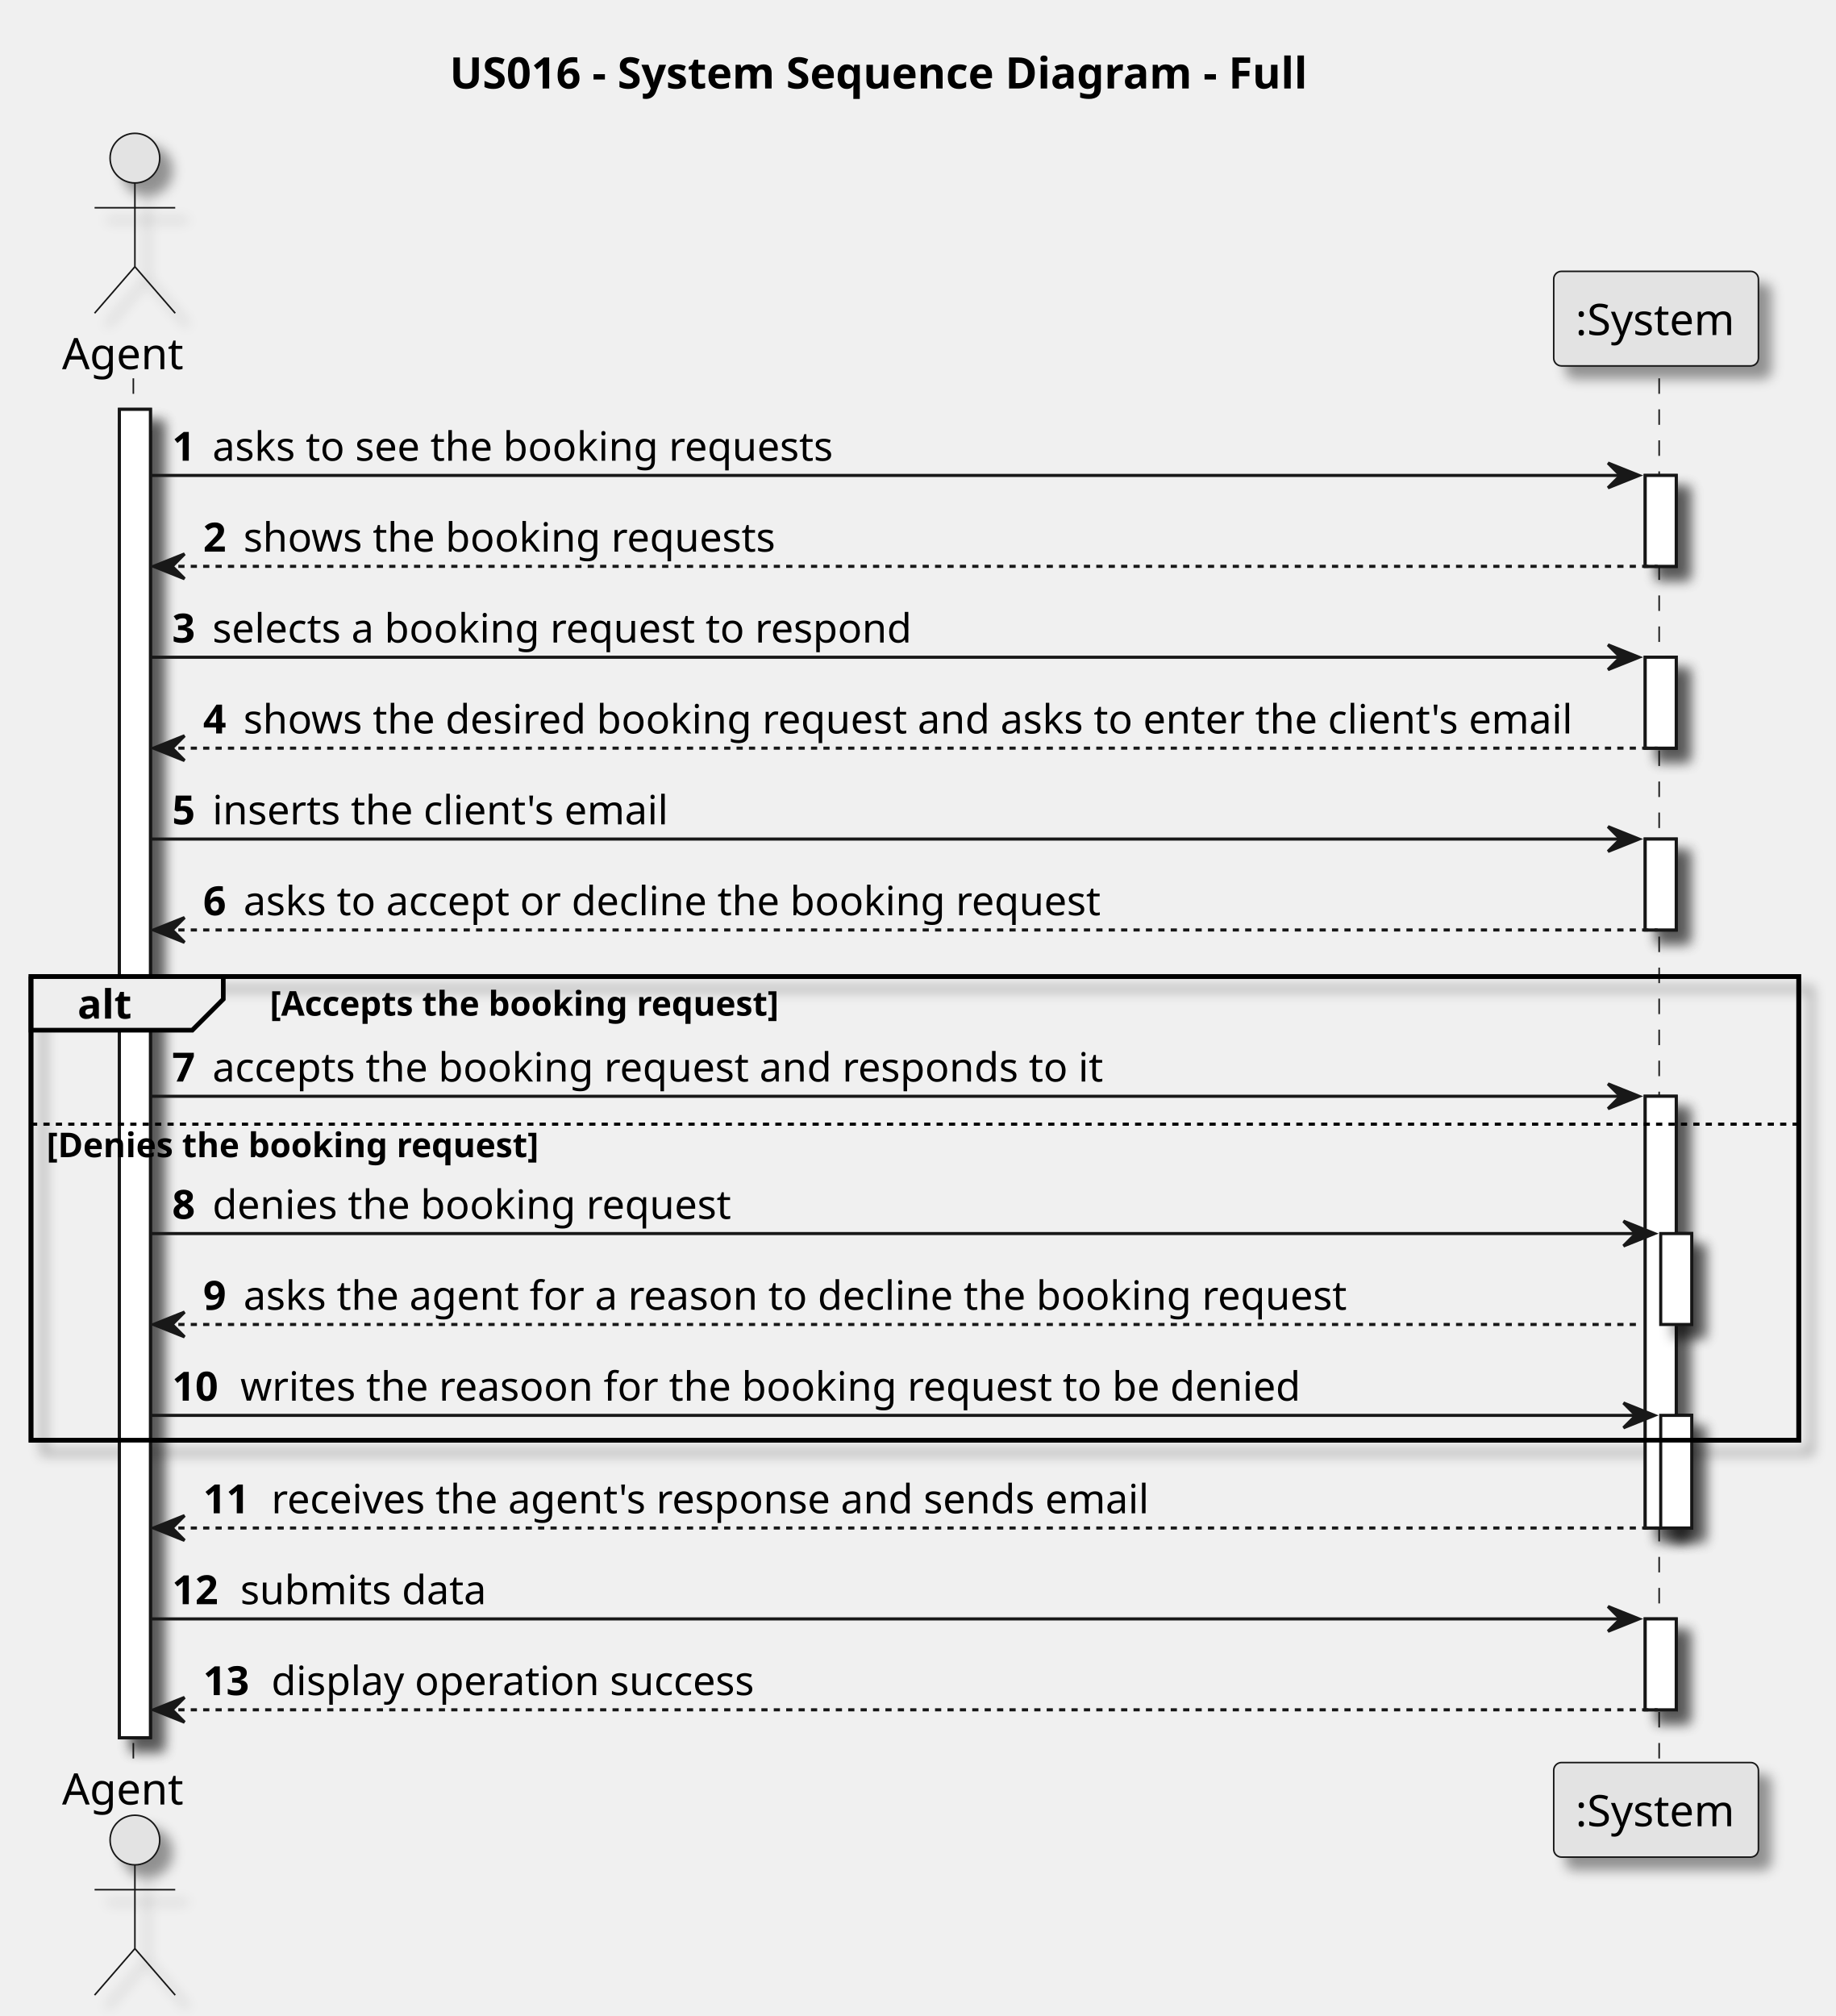
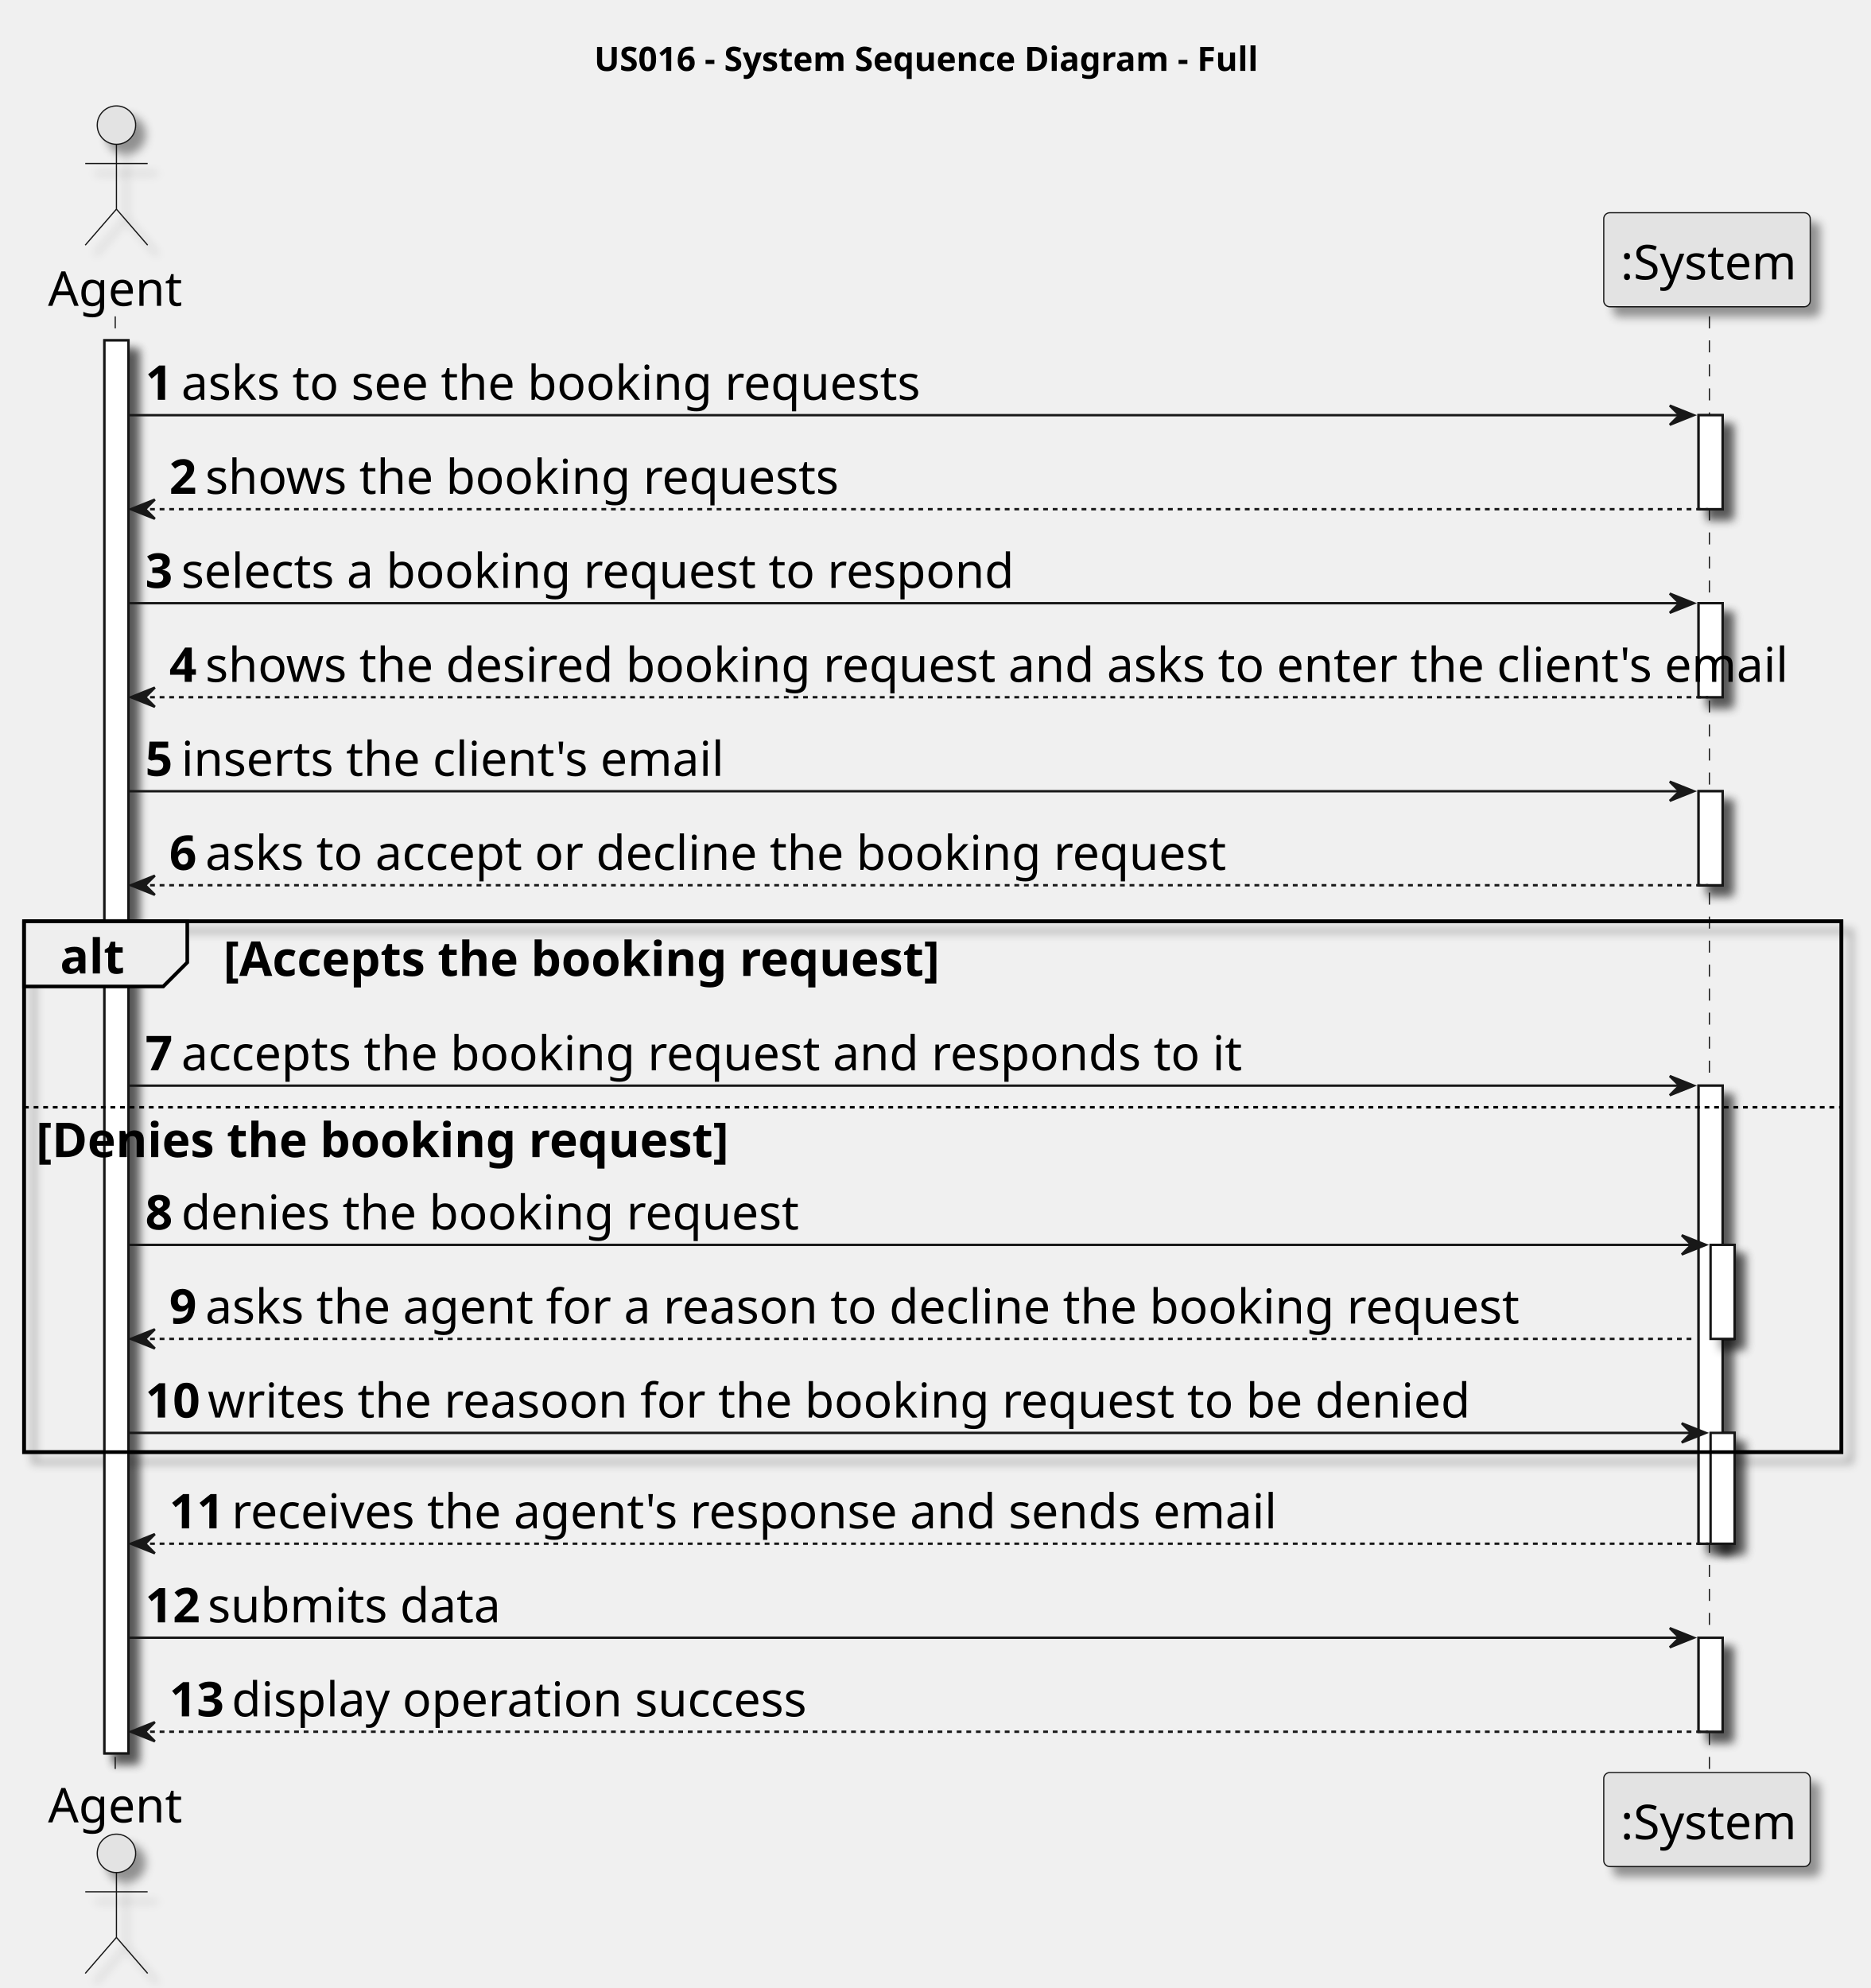
- <svg xmlns="http://www.w3.org/2000/svg" contentStyleType="text/css" height="650px" preserveAspectRatio="none" style="width:592px;height:650px;background:#FFFFFF;" version="1.1" viewBox="0 0 592 650" width="592px" zoomAndPan="magnify">
+ <svg xmlns="http://www.w3.org/2000/svg" contentStyleType="text/css" height="828px" preserveAspectRatio="none" style="width:779px;height:828px;background:#FFFFFF;" version="1.1" viewBox="0 0 779 828" width="779px" zoomAndPan="magnify">
  <defs>
-     <filter height="300%" id="fiib5vviycflr" width="300%" x="-1" y="-1">
+     <filter height="300%" id="f1hifsv554t4l5" width="300%" x="-1" y="-1">
      <feGaussianBlur result="blurOut" stdDeviation="2.0" />
      <feColorMatrix in="blurOut" result="blurOut2" type="matrix" values="0 0 0 0 0 0 0 0 0 0 0 0 0 0 0 0 0 0 .4 0" />
      <feOffset dx="4.0" dy="4.0" in="blurOut2" result="blurOut3" />
      <feBlend in="SourceGraphic" in2="blurOut3" mode="normal" />
    </filter>
  </defs>
  <g>
-     <text fill="#000000" font-family="sans-serif" font-size="14" font-weight="bold" lengthAdjust="spacing" textLength="299" x="145" y="28.535">US016 - System Sequence Diagram - Full</text>
-     <rect fill="#FFFFFF" filter="url(#fiib5vviycflr)" height="428.303" style="stroke:#181818;stroke-width:1.0;" width="10" x="38.5" y="131.977" />
-     <rect fill="#FFFFFF" filter="url(#fiib5vviycflr)" height="29.311" style="stroke:#181818;stroke-width:1.0;" width="10" x="530.5" y="153.287" />
-     <rect fill="#FFFFFF" filter="url(#fiib5vviycflr)" height="29.311" style="stroke:#181818;stroke-width:1.0;" width="10" x="530.5" y="211.908" />
-     <rect fill="#FFFFFF" filter="url(#fiib5vviycflr)" height="29.311" style="stroke:#181818;stroke-width:1.0;" width="10" x="530.5" y="270.529" />
-     <rect fill="#FFFFFF" filter="url(#fiib5vviycflr)" height="139.197" style="stroke:#181818;stroke-width:1.0;" width="10" x="530.5" y="353.461" />
-     <rect fill="#FFFFFF" filter="url(#fiib5vviycflr)" height="29.311" style="stroke:#181818;stroke-width:1.0;" width="10" x="535.5" y="397.727" />
-     <rect fill="#FFFFFF" filter="url(#fiib5vviycflr)" height="36.31" style="stroke:#181818;stroke-width:1.0;" width="10" x="535.5" y="456.348" />
-     <rect fill="#FFFFFF" filter="url(#fiib5vviycflr)" height="29.311" style="stroke:#181818;stroke-width:1.0;" width="10" x="530.5" y="521.969" />
-     <rect fill="none" filter="url(#fiib5vviycflr)" height="149.508" style="stroke:#000000;stroke-width:1.5;" width="570" x="10" y="314.84" />
-     <line style="stroke:#181818;stroke-width:0.5;stroke-dasharray:5.0,5.0;" x1="43" x2="43" y1="121.977" y2="569.279" />
-     <line style="stroke:#181818;stroke-width:0.5;stroke-dasharray:5.0,5.0;" x1="535" x2="535" y1="121.977" y2="569.279" />
-     <text fill="#000000" font-family="sans-serif" font-size="14" lengthAdjust="spacing" textLength="41" x="20" y="119.023">Agent</text>
-     <ellipse cx="43.5" cy="50.988" fill="#E3E3E3" filter="url(#fiib5vviycflr)" rx="8" ry="8" style="stroke:#181818;stroke-width:0.5;" />
-     <path d="M43.5,58.988 L43.5,85.988 M30.5,66.988 L56.5,66.988 M43.5,85.988 L30.5,100.988 M43.5,85.988 L56.5,100.988 " fill="none" filter="url(#fiib5vviycflr)" style="stroke:#181818;stroke-width:0.5;" />
-     <text fill="#000000" font-family="sans-serif" font-size="14" lengthAdjust="spacing" textLength="41" x="20" y="581.814">Agent</text>
-     <ellipse cx="43.5" cy="593.268" fill="#E3E3E3" filter="url(#fiib5vviycflr)" rx="8" ry="8" style="stroke:#181818;stroke-width:0.5;" />
-     <path d="M43.5,601.268 L43.5,628.268 M30.5,609.268 L56.5,609.268 M43.5,628.268 L30.5,643.268 M43.5,628.268 L56.5,643.268 " fill="none" filter="url(#fiib5vviycflr)" style="stroke:#181818;stroke-width:0.5;" />
-     <rect fill="#E3E3E3" filter="url(#fiib5vviycflr)" height="30.488" rx="2.5" ry="2.5" style="stroke:#181818;stroke-width:0.5;" width="66" x="501" y="87.488" />
-     <text fill="#000000" font-family="sans-serif" font-size="14" lengthAdjust="spacing" textLength="52" x="508" y="108.023">:System</text>
-     <rect fill="#E3E3E3" filter="url(#fiib5vviycflr)" height="30.488" rx="2.5" ry="2.5" style="stroke:#181818;stroke-width:0.5;" width="66" x="501" y="568.279" />
-     <text fill="#000000" font-family="sans-serif" font-size="14" lengthAdjust="spacing" textLength="52" x="508" y="588.814">:System</text>
-     <rect fill="#FFFFFF" filter="url(#fiib5vviycflr)" height="428.303" style="stroke:#181818;stroke-width:1.0;" width="10" x="38.5" y="131.977" />
-     <rect fill="#FFFFFF" filter="url(#fiib5vviycflr)" height="29.311" style="stroke:#181818;stroke-width:1.0;" width="10" x="530.5" y="153.287" />
-     <rect fill="#FFFFFF" filter="url(#fiib5vviycflr)" height="29.311" style="stroke:#181818;stroke-width:1.0;" width="10" x="530.5" y="211.908" />
-     <rect fill="#FFFFFF" filter="url(#fiib5vviycflr)" height="29.311" style="stroke:#181818;stroke-width:1.0;" width="10" x="530.5" y="270.529" />
-     <rect fill="#FFFFFF" filter="url(#fiib5vviycflr)" height="139.197" style="stroke:#181818;stroke-width:1.0;" width="10" x="530.5" y="353.461" />
-     <rect fill="#FFFFFF" filter="url(#fiib5vviycflr)" height="29.311" style="stroke:#181818;stroke-width:1.0;" width="10" x="535.5" y="397.727" />
-     <rect fill="#FFFFFF" filter="url(#fiib5vviycflr)" height="36.31" style="stroke:#181818;stroke-width:1.0;" width="10" x="535.5" y="456.348" />
-     <rect fill="#FFFFFF" filter="url(#fiib5vviycflr)" height="29.311" style="stroke:#181818;stroke-width:1.0;" width="10" x="530.5" y="521.969" />
-     <polygon fill="#181818" points="518.5,149.287,528.5,153.287,518.5,157.287,522.5,153.287" style="stroke:#181818;stroke-width:1.0;" />
-     <line style="stroke:#181818;stroke-width:1.0;" x1="48.5" x2="524.5" y1="153.287" y2="153.287" />
-     <text fill="#000000" font-family="sans-serif" font-size="13" font-weight="bold" lengthAdjust="spacing" textLength="9" x="55.5" y="148.545">1</text>
-     <text fill="#000000" font-family="sans-serif" font-size="13" lengthAdjust="spacing" textLength="209" x="68.5" y="148.545">asks to see the booking requests</text>
-     <polygon fill="#181818" points="59.5,178.598,49.5,182.598,59.5,186.598,55.5,182.598" style="stroke:#181818;stroke-width:1.0;" />
-     <line style="stroke:#181818;stroke-width:1.0;stroke-dasharray:2.0,2.0;" x1="53.5" x2="534.5" y1="182.598" y2="182.598" />
-     <text fill="#000000" font-family="sans-serif" font-size="13" font-weight="bold" lengthAdjust="spacing" textLength="9" x="65.5" y="177.856">2</text>
-     <text fill="#000000" font-family="sans-serif" font-size="13" lengthAdjust="spacing" textLength="178" x="78.5" y="177.856">shows the booking requests</text>
-     <polygon fill="#181818" points="518.5,207.908,528.5,211.908,518.5,215.908,522.5,211.908" style="stroke:#181818;stroke-width:1.0;" />
-     <line style="stroke:#181818;stroke-width:1.0;" x1="48.5" x2="524.5" y1="211.908" y2="211.908" />
-     <text fill="#000000" font-family="sans-serif" font-size="13" font-weight="bold" lengthAdjust="spacing" textLength="9" x="55.5" y="207.166">3</text>
-     <text fill="#000000" font-family="sans-serif" font-size="13" lengthAdjust="spacing" textLength="234" x="68.5" y="207.166">selects a booking request to respond</text>
-     <polygon fill="#181818" points="59.5,237.219,49.5,241.219,59.5,245.219,55.5,241.219" style="stroke:#181818;stroke-width:1.0;" />
-     <line style="stroke:#181818;stroke-width:1.0;stroke-dasharray:2.0,2.0;" x1="53.5" x2="534.5" y1="241.219" y2="241.219" />
-     <text fill="#000000" font-family="sans-serif" font-size="13" font-weight="bold" lengthAdjust="spacing" textLength="9" x="65.5" y="236.477">4</text>
-     <text fill="#000000" font-family="sans-serif" font-size="13" lengthAdjust="spacing" textLength="445" x="78.5" y="236.477">shows the desired booking request and asks to enter the client's email</text>
-     <polygon fill="#181818" points="518.5,266.529,528.5,270.529,518.5,274.529,522.5,270.529" style="stroke:#181818;stroke-width:1.0;" />
-     <line style="stroke:#181818;stroke-width:1.0;" x1="48.5" x2="524.5" y1="270.529" y2="270.529" />
-     <text fill="#000000" font-family="sans-serif" font-size="13" font-weight="bold" lengthAdjust="spacing" textLength="9" x="55.5" y="265.787">5</text>
-     <text fill="#000000" font-family="sans-serif" font-size="13" lengthAdjust="spacing" textLength="154" x="68.5" y="265.787">inserts the client's email</text>
-     <polygon fill="#181818" points="59.5,295.84,49.5,299.84,59.5,303.84,55.5,299.84" style="stroke:#181818;stroke-width:1.0;" />
-     <line style="stroke:#181818;stroke-width:1.0;stroke-dasharray:2.0,2.0;" x1="53.5" x2="534.5" y1="299.84" y2="299.84" />
-     <text fill="#000000" font-family="sans-serif" font-size="13" font-weight="bold" lengthAdjust="spacing" textLength="9" x="65.5" y="295.098">6</text>
-     <text fill="#000000" font-family="sans-serif" font-size="13" lengthAdjust="spacing" textLength="288" x="78.5" y="295.098">asks to accept or decline the booking request</text>
-     <path d="M10,314.84 L72,314.84 L72,322.15 L62,332.15 L10,332.15 L10,314.84 " fill="#EEEEEE" style="stroke:#000000;stroke-width:1.5;" />
-     <rect fill="none" height="149.508" style="stroke:#000000;stroke-width:1.5;" width="570" x="10" y="314.84" />
-     <text fill="#000000" font-family="sans-serif" font-size="13" font-weight="bold" lengthAdjust="spacing" textLength="17" x="25" y="328.408">alt</text>
-     <text fill="#000000" font-family="sans-serif" font-size="11" font-weight="bold" lengthAdjust="spacing" textLength="167" x="87" y="327.475">[Accepts the booking request]</text>
-     <polygon fill="#181818" points="518.5,349.461,528.5,353.461,518.5,357.461,522.5,353.461" style="stroke:#181818;stroke-width:1.0;" />
-     <line style="stroke:#181818;stroke-width:1.0;" x1="48.5" x2="524.5" y1="353.461" y2="353.461" />
-     <text fill="#000000" font-family="sans-serif" font-size="13" font-weight="bold" lengthAdjust="spacing" textLength="9" x="55.5" y="348.719">7</text>
-     <text fill="#000000" font-family="sans-serif" font-size="13" lengthAdjust="spacing" textLength="298" x="68.5" y="348.719">accepts the booking request and responds to it</text>
-     <line style="stroke:#000000;stroke-width:1.0;stroke-dasharray:2.0,2.0;" x1="10" x2="580" y1="362.461" y2="362.461" />
-     <text fill="#000000" font-family="sans-serif" font-size="11" font-weight="bold" lengthAdjust="spacing" textLength="162" x="15" y="373.096">[Denies the booking request]</text>
-     <polygon fill="#181818" points="523.5,393.727,533.5,397.727,523.5,401.727,527.5,397.727" style="stroke:#181818;stroke-width:1.0;" />
-     <line style="stroke:#181818;stroke-width:1.0;" x1="48.5" x2="529.5" y1="397.727" y2="397.727" />
-     <text fill="#000000" font-family="sans-serif" font-size="13" font-weight="bold" lengthAdjust="spacing" textLength="9" x="55.5" y="392.984">8</text>
-     <text fill="#000000" font-family="sans-serif" font-size="13" lengthAdjust="spacing" textLength="172" x="68.5" y="392.984">denies the booking request</text>
-     <polygon fill="#181818" points="59.5,423.037,49.5,427.037,59.5,431.037,55.5,427.037" style="stroke:#181818;stroke-width:1.0;" />
-     <line style="stroke:#181818;stroke-width:1.0;stroke-dasharray:2.0,2.0;" x1="53.5" x2="529.5" y1="427.037" y2="427.037" />
-     <text fill="#000000" font-family="sans-serif" font-size="13" font-weight="bold" lengthAdjust="spacing" textLength="9" x="65.5" y="422.295">9</text>
-     <text fill="#000000" font-family="sans-serif" font-size="13" lengthAdjust="spacing" textLength="368" x="78.5" y="422.295">asks the agent for a reason to decline the booking request</text>
-     <polygon fill="#181818" points="523.5,452.348,533.5,456.348,523.5,460.348,527.5,456.348" style="stroke:#181818;stroke-width:1.0;" />
-     <line style="stroke:#181818;stroke-width:1.0;" x1="48.5" x2="529.5" y1="456.348" y2="456.348" />
-     <text fill="#000000" font-family="sans-serif" font-size="13" font-weight="bold" lengthAdjust="spacing" textLength="18" x="55.5" y="451.606">10</text>
-     <text fill="#000000" font-family="sans-serif" font-size="13" lengthAdjust="spacing" textLength="351" x="77.5" y="451.606">writes the reasoon for the booking request to be denied</text>
-     <polygon fill="#181818" points="59.5,488.658,49.5,492.658,59.5,496.658,55.5,492.658" style="stroke:#181818;stroke-width:1.0;" />
-     <line style="stroke:#181818;stroke-width:1.0;stroke-dasharray:2.0,2.0;" x1="53.5" x2="534.5" y1="492.658" y2="492.658" />
-     <text fill="#000000" font-family="sans-serif" font-size="13" font-weight="bold" lengthAdjust="spacing" textLength="18" x="65.5" y="487.916">11</text>
-     <text fill="#000000" font-family="sans-serif" font-size="13" lengthAdjust="spacing" textLength="291" x="87.5" y="487.916">receives the agent's response and sends email</text>
-     <polygon fill="#181818" points="518.5,517.969,528.5,521.969,518.5,525.969,522.5,521.969" style="stroke:#181818;stroke-width:1.0;" />
-     <line style="stroke:#181818;stroke-width:1.0;" x1="48.5" x2="524.5" y1="521.969" y2="521.969" />
-     <text fill="#000000" font-family="sans-serif" font-size="13" font-weight="bold" lengthAdjust="spacing" textLength="18" x="55.5" y="517.227">12</text>
-     <text fill="#000000" font-family="sans-serif" font-size="13" lengthAdjust="spacing" textLength="82" x="77.5" y="517.227">submits data</text>
-     <polygon fill="#181818" points="59.5,547.279,49.5,551.279,59.5,555.279,55.5,551.279" style="stroke:#181818;stroke-width:1.0;" />
-     <line style="stroke:#181818;stroke-width:1.0;stroke-dasharray:2.0,2.0;" x1="53.5" x2="534.5" y1="551.279" y2="551.279" />
-     <text fill="#000000" font-family="sans-serif" font-size="13" font-weight="bold" lengthAdjust="spacing" textLength="18" x="65.5" y="546.537">13</text>
-     <text fill="#000000" font-family="sans-serif" font-size="13" lengthAdjust="spacing" textLength="163" x="87.5" y="546.537">display operation success</text>
+     <text fill="#000000" font-family="sans-serif" font-size="14" font-weight="bold" lengthAdjust="spacing" textLength="281" x="247.5" y="29.533">US016 - System Sequence Diagram - Full</text>
+     <rect fill="#FFFFFF" filter="url(#f1hifsv554t4l5)" height="588.5" style="stroke:#181818;stroke-width:1.0;" width="10" x="43.5" y="141.766" />
+     <rect fill="#FFFFFF" filter="url(#f1hifsv554t4l5)" height="39.156" style="stroke:#181818;stroke-width:1.0;" width="10" x="707.5" y="172.922" />
+     <rect fill="#FFFFFF" filter="url(#f1hifsv554t4l5)" height="39.156" style="stroke:#181818;stroke-width:1.0;" width="10" x="707.5" y="251.234" />
+     <rect fill="#FFFFFF" filter="url(#f1hifsv554t4l5)" height="39.156" style="stroke:#181818;stroke-width:1.0;" width="10" x="707.5" y="329.547" />
+     <rect fill="#FFFFFF" filter="url(#f1hifsv554t4l5)" height="190.781" style="stroke:#181818;stroke-width:1.0;" width="10" x="707.5" y="452.172" />
+     <rect fill="#FFFFFF" filter="url(#f1hifsv554t4l5)" height="39.156" style="stroke:#181818;stroke-width:1.0;" width="10" x="712.5" y="518.484" />
+     <rect fill="#FFFFFF" filter="url(#f1hifsv554t4l5)" height="46.156" style="stroke:#181818;stroke-width:1.0;" width="10" x="712.5" y="596.797" />
+     <rect fill="#FFFFFF" filter="url(#f1hifsv554t4l5)" height="39.156" style="stroke:#181818;stroke-width:1.0;" width="10" x="707.5" y="682.109" />
+     <rect fill="none" filter="url(#f1hifsv554t4l5)" height="221.094" style="stroke:#000000;stroke-width:1.5;" width="757" x="10" y="383.703" />
+     <line style="stroke:#181818;stroke-width:0.5;stroke-dasharray:5.0,5.0;" x1="48" x2="48" y1="131.766" y2="739.266" />
+     <line style="stroke:#181818;stroke-width:0.5;stroke-dasharray:5.0,5.0;" x1="712" x2="712" y1="131.766" y2="739.266" />
+     <text fill="#000000" font-family="sans-serif" font-size="20" lengthAdjust="spacing" textLength="51" x="20" y="127.371">Agent</text>
+     <ellipse cx="48.5" cy="52.109" fill="#E3E3E3" filter="url(#f1hifsv554t4l5)" rx="8" ry="8" style="stroke:#181818;stroke-width:0.5;" />
+     <path d="M48.5,60.109 L48.5,87.109 M35.5,68.109 L61.5,68.109 M48.5,87.109 L35.5,102.109 M48.5,87.109 L61.5,102.109 " fill="none" filter="url(#f1hifsv554t4l5)" style="stroke:#181818;stroke-width:0.5;" />
+     <text fill="#000000" font-family="sans-serif" font-size="20" lengthAdjust="spacing" textLength="51" x="20" y="759.027">Agent</text>
+     <ellipse cx="48.5" cy="771.922" fill="#E3E3E3" filter="url(#f1hifsv554t4l5)" rx="8" ry="8" style="stroke:#181818;stroke-width:0.5;" />
+     <path d="M48.5,779.922 L48.5,806.922 M35.5,787.922 L61.5,787.922 M48.5,806.922 L35.5,821.922 M48.5,806.922 L61.5,821.922 " fill="none" filter="url(#f1hifsv554t4l5)" style="stroke:#181818;stroke-width:0.5;" />
+     <rect fill="#E3E3E3" filter="url(#f1hifsv554t4l5)" height="39.156" rx="2.5" ry="2.5" style="stroke:#181818;stroke-width:0.5;" width="86" x="668" y="88.609" />
+     <text fill="#000000" font-family="sans-serif" font-size="20" lengthAdjust="spacing" textLength="72" x="675" y="116.371">:System</text>
+     <rect fill="#E3E3E3" filter="url(#f1hifsv554t4l5)" height="39.156" rx="2.5" ry="2.5" style="stroke:#181818;stroke-width:0.5;" width="86" x="668" y="738.266" />
+     <text fill="#000000" font-family="sans-serif" font-size="20" lengthAdjust="spacing" textLength="72" x="675" y="766.027">:System</text>
+     <rect fill="#FFFFFF" filter="url(#f1hifsv554t4l5)" height="588.5" style="stroke:#181818;stroke-width:1.0;" width="10" x="43.5" y="141.766" />
+     <rect fill="#FFFFFF" filter="url(#f1hifsv554t4l5)" height="39.156" style="stroke:#181818;stroke-width:1.0;" width="10" x="707.5" y="172.922" />
+     <rect fill="#FFFFFF" filter="url(#f1hifsv554t4l5)" height="39.156" style="stroke:#181818;stroke-width:1.0;" width="10" x="707.5" y="251.234" />
+     <rect fill="#FFFFFF" filter="url(#f1hifsv554t4l5)" height="39.156" style="stroke:#181818;stroke-width:1.0;" width="10" x="707.5" y="329.547" />
+     <rect fill="#FFFFFF" filter="url(#f1hifsv554t4l5)" height="190.781" style="stroke:#181818;stroke-width:1.0;" width="10" x="707.5" y="452.172" />
+     <rect fill="#FFFFFF" filter="url(#f1hifsv554t4l5)" height="39.156" style="stroke:#181818;stroke-width:1.0;" width="10" x="712.5" y="518.484" />
+     <rect fill="#FFFFFF" filter="url(#f1hifsv554t4l5)" height="46.156" style="stroke:#181818;stroke-width:1.0;" width="10" x="712.5" y="596.797" />
+     <rect fill="#FFFFFF" filter="url(#f1hifsv554t4l5)" height="39.156" style="stroke:#181818;stroke-width:1.0;" width="10" x="707.5" y="682.109" />
+     <polygon fill="#181818" points="695.5,168.922,705.5,172.922,695.5,176.922,699.5,172.922" style="stroke:#181818;stroke-width:1.0;" />
+     <line style="stroke:#181818;stroke-width:1.0;" x1="53.5" x2="701.5" y1="172.922" y2="172.922" />
+     <text fill="#000000" font-family="sans-serif" font-size="20" font-weight="bold" lengthAdjust="spacing" textLength="11" x="60.5" y="166.527">1</text>
+     <text fill="#000000" font-family="sans-serif" font-size="20" lengthAdjust="spacing" textLength="291" x="75.5" y="166.527">asks to see the booking requests</text>
+     <polygon fill="#181818" points="64.5,208.078,54.5,212.078,64.5,216.078,60.5,212.078" style="stroke:#181818;stroke-width:1.0;" />
+     <line style="stroke:#181818;stroke-width:1.0;stroke-dasharray:2.0,2.0;" x1="58.5" x2="711.5" y1="212.078" y2="212.078" />
+     <text fill="#000000" font-family="sans-serif" font-size="20" font-weight="bold" lengthAdjust="spacing" textLength="11" x="70.5" y="205.684">2</text>
+     <text fill="#000000" font-family="sans-serif" font-size="20" lengthAdjust="spacing" textLength="245" x="85.5" y="205.684">shows the booking requests</text>
+     <polygon fill="#181818" points="695.5,247.234,705.5,251.234,695.5,255.234,699.5,251.234" style="stroke:#181818;stroke-width:1.0;" />
+     <line style="stroke:#181818;stroke-width:1.0;" x1="53.5" x2="701.5" y1="251.234" y2="251.234" />
+     <text fill="#000000" font-family="sans-serif" font-size="20" font-weight="bold" lengthAdjust="spacing" textLength="11" x="60.5" y="244.84">3</text>
+     <text fill="#000000" font-family="sans-serif" font-size="20" lengthAdjust="spacing" textLength="325" x="75.5" y="244.84">selects a booking request to respond</text>
+     <polygon fill="#181818" points="64.5,286.391,54.5,290.391,64.5,294.391,60.5,290.391" style="stroke:#181818;stroke-width:1.0;" />
+     <line style="stroke:#181818;stroke-width:1.0;stroke-dasharray:2.0,2.0;" x1="58.5" x2="711.5" y1="290.391" y2="290.391" />
+     <text fill="#000000" font-family="sans-serif" font-size="20" font-weight="bold" lengthAdjust="spacing" textLength="11" x="70.5" y="283.996">4</text>
+     <text fill="#000000" font-family="sans-serif" font-size="20" lengthAdjust="spacing" textLength="615" x="85.5" y="283.996">shows the desired booking request and asks to enter the client's email</text>
+     <polygon fill="#181818" points="695.5,325.547,705.5,329.547,695.5,333.547,699.5,329.547" style="stroke:#181818;stroke-width:1.0;" />
+     <line style="stroke:#181818;stroke-width:1.0;" x1="53.5" x2="701.5" y1="329.547" y2="329.547" />
+     <text fill="#000000" font-family="sans-serif" font-size="20" font-weight="bold" lengthAdjust="spacing" textLength="11" x="60.5" y="323.152">5</text>
+     <text fill="#000000" font-family="sans-serif" font-size="20" lengthAdjust="spacing" textLength="208" x="75.5" y="323.152">inserts the client's email</text>
+     <polygon fill="#181818" points="64.5,364.703,54.5,368.703,64.5,372.703,60.5,368.703" style="stroke:#181818;stroke-width:1.0;" />
+     <line style="stroke:#181818;stroke-width:1.0;stroke-dasharray:2.0,2.0;" x1="58.5" x2="711.5" y1="368.703" y2="368.703" />
+     <text fill="#000000" font-family="sans-serif" font-size="20" font-weight="bold" lengthAdjust="spacing" textLength="11" x="70.5" y="362.309">6</text>
+     <text fill="#000000" font-family="sans-serif" font-size="20" lengthAdjust="spacing" textLength="399" x="85.5" y="362.309">asks to accept or decline the booking request</text>
+     <path d="M10,383.703 L78,383.703 L78,400.859 L68,410.859 L10,410.859 L10,383.703 " fill="#EEEEEE" style="stroke:#000000;stroke-width:1.5;" />
+     <rect fill="none" height="221.094" style="stroke:#000000;stroke-width:1.5;" width="757" x="10" y="383.703" />
+     <text fill="#000000" font-family="sans-serif" font-size="20" font-weight="bold" lengthAdjust="spacing" textLength="23" x="25" y="405.465">alt</text>
+     <text fill="#000000" font-family="sans-serif" font-size="20" font-weight="bold" lengthAdjust="spacing" textLength="286" x="93" y="406.465">[Accepts the booking request]</text>
+     <polygon fill="#181818" points="695.5,448.172,705.5,452.172,695.5,456.172,699.5,452.172" style="stroke:#181818;stroke-width:1.0;" />
+     <line style="stroke:#181818;stroke-width:1.0;" x1="53.5" x2="701.5" y1="452.172" y2="452.172" />
+     <text fill="#000000" font-family="sans-serif" font-size="20" font-weight="bold" lengthAdjust="spacing" textLength="11" x="60.5" y="445.777">7</text>
+     <text fill="#000000" font-family="sans-serif" font-size="20" lengthAdjust="spacing" textLength="412" x="75.5" y="445.777">accepts the booking request and responds to it</text>
+     <line style="stroke:#000000;stroke-width:1.0;stroke-dasharray:2.0,2.0;" x1="10" x2="767" y1="461.172" y2="461.172" />
+     <text fill="#000000" font-family="sans-serif" font-size="20" font-weight="bold" lengthAdjust="spacing" textLength="274" x="15" y="481.934">[Denies the booking request]</text>
+     <polygon fill="#181818" points="700.5,514.484,710.5,518.484,700.5,522.484,704.5,518.484" style="stroke:#181818;stroke-width:1.0;" />
+     <line style="stroke:#181818;stroke-width:1.0;" x1="53.5" x2="706.5" y1="518.484" y2="518.484" />
+     <text fill="#000000" font-family="sans-serif" font-size="20" font-weight="bold" lengthAdjust="spacing" textLength="11" x="60.5" y="512.09">8</text>
+     <text fill="#000000" font-family="sans-serif" font-size="20" lengthAdjust="spacing" textLength="236" x="75.5" y="512.09">denies the booking request</text>
+     <polygon fill="#181818" points="64.5,553.641,54.5,557.641,64.5,561.641,60.5,557.641" style="stroke:#181818;stroke-width:1.0;" />
+     <line style="stroke:#181818;stroke-width:1.0;stroke-dasharray:2.0,2.0;" x1="58.5" x2="706.5" y1="557.641" y2="557.641" />
+     <text fill="#000000" font-family="sans-serif" font-size="20" font-weight="bold" lengthAdjust="spacing" textLength="11" x="70.5" y="551.246">9</text>
+     <text fill="#000000" font-family="sans-serif" font-size="20" lengthAdjust="spacing" textLength="511" x="85.5" y="551.246">asks the agent for a reason to decline the booking request</text>
+     <polygon fill="#181818" points="700.5,592.797,710.5,596.797,700.5,600.797,704.5,596.797" style="stroke:#181818;stroke-width:1.0;" />
+     <line style="stroke:#181818;stroke-width:1.0;" x1="53.5" x2="706.5" y1="596.797" y2="596.797" />
+     <text fill="#000000" font-family="sans-serif" font-size="20" font-weight="bold" lengthAdjust="spacing" textLength="22" x="60.5" y="590.402">10</text>
+     <text fill="#000000" font-family="sans-serif" font-size="20" lengthAdjust="spacing" textLength="487" x="86.5" y="590.402">writes the reasoon for the booking request to be denied</text>
+     <polygon fill="#181818" points="64.5,638.953,54.5,642.953,64.5,646.953,60.5,642.953" style="stroke:#181818;stroke-width:1.0;" />
+     <line style="stroke:#181818;stroke-width:1.0;stroke-dasharray:2.0,2.0;" x1="58.5" x2="711.5" y1="642.953" y2="642.953" />
+     <text fill="#000000" font-family="sans-serif" font-size="20" font-weight="bold" lengthAdjust="spacing" textLength="22" x="70.5" y="636.559">11</text>
+     <text fill="#000000" font-family="sans-serif" font-size="20" lengthAdjust="spacing" textLength="410" x="96.5" y="636.559">receives the agent's response and sends email</text>
+     <polygon fill="#181818" points="695.5,678.109,705.5,682.109,695.5,686.109,699.5,682.109" style="stroke:#181818;stroke-width:1.0;" />
+     <line style="stroke:#181818;stroke-width:1.0;" x1="53.5" x2="701.5" y1="682.109" y2="682.109" />
+     <text fill="#000000" font-family="sans-serif" font-size="20" font-weight="bold" lengthAdjust="spacing" textLength="22" x="60.5" y="675.715">12</text>
+     <text fill="#000000" font-family="sans-serif" font-size="20" lengthAdjust="spacing" textLength="112" x="86.5" y="675.715">submits data</text>
+     <polygon fill="#181818" points="64.5,717.266,54.5,721.266,64.5,725.266,60.5,721.266" style="stroke:#181818;stroke-width:1.0;" />
+     <line style="stroke:#181818;stroke-width:1.0;stroke-dasharray:2.0,2.0;" x1="58.5" x2="711.5" y1="721.266" y2="721.266" />
+     <text fill="#000000" font-family="sans-serif" font-size="20" font-weight="bold" lengthAdjust="spacing" textLength="22" x="70.5" y="714.871">13</text>
+     <text fill="#000000" font-family="sans-serif" font-size="20" lengthAdjust="spacing" textLength="226" x="96.5" y="714.871">display operation success</text>
  </g>
</svg>
